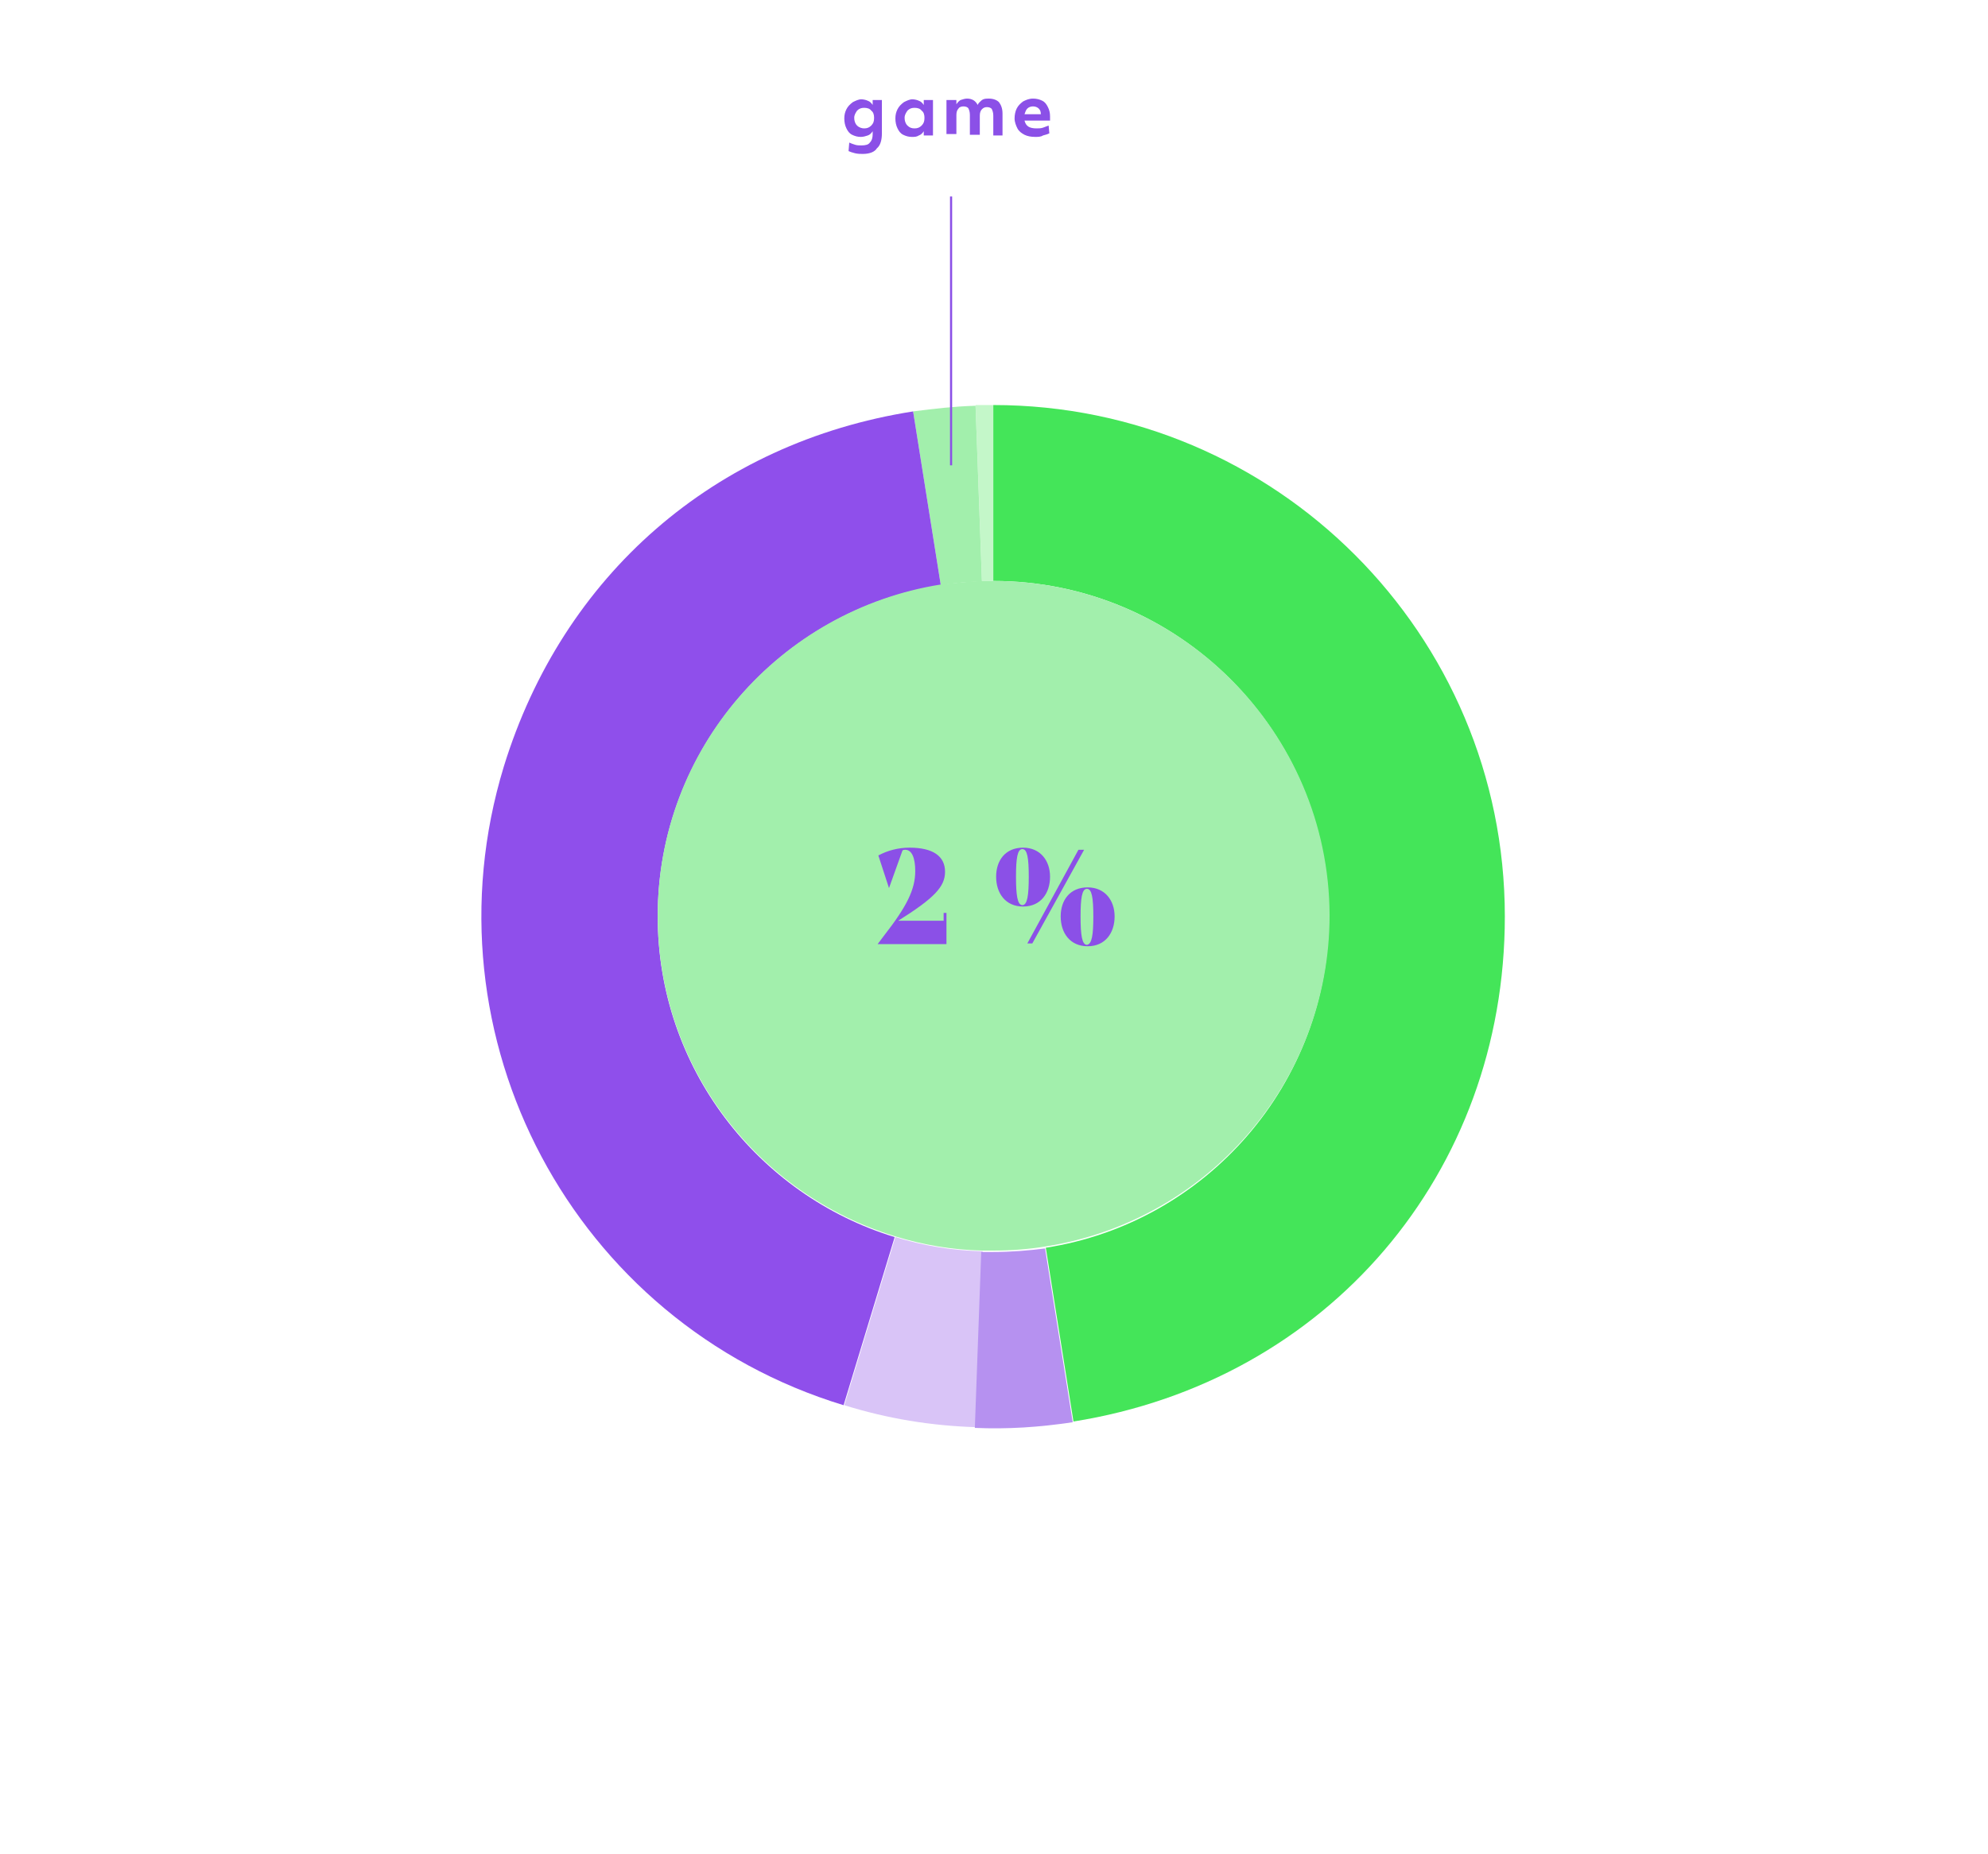
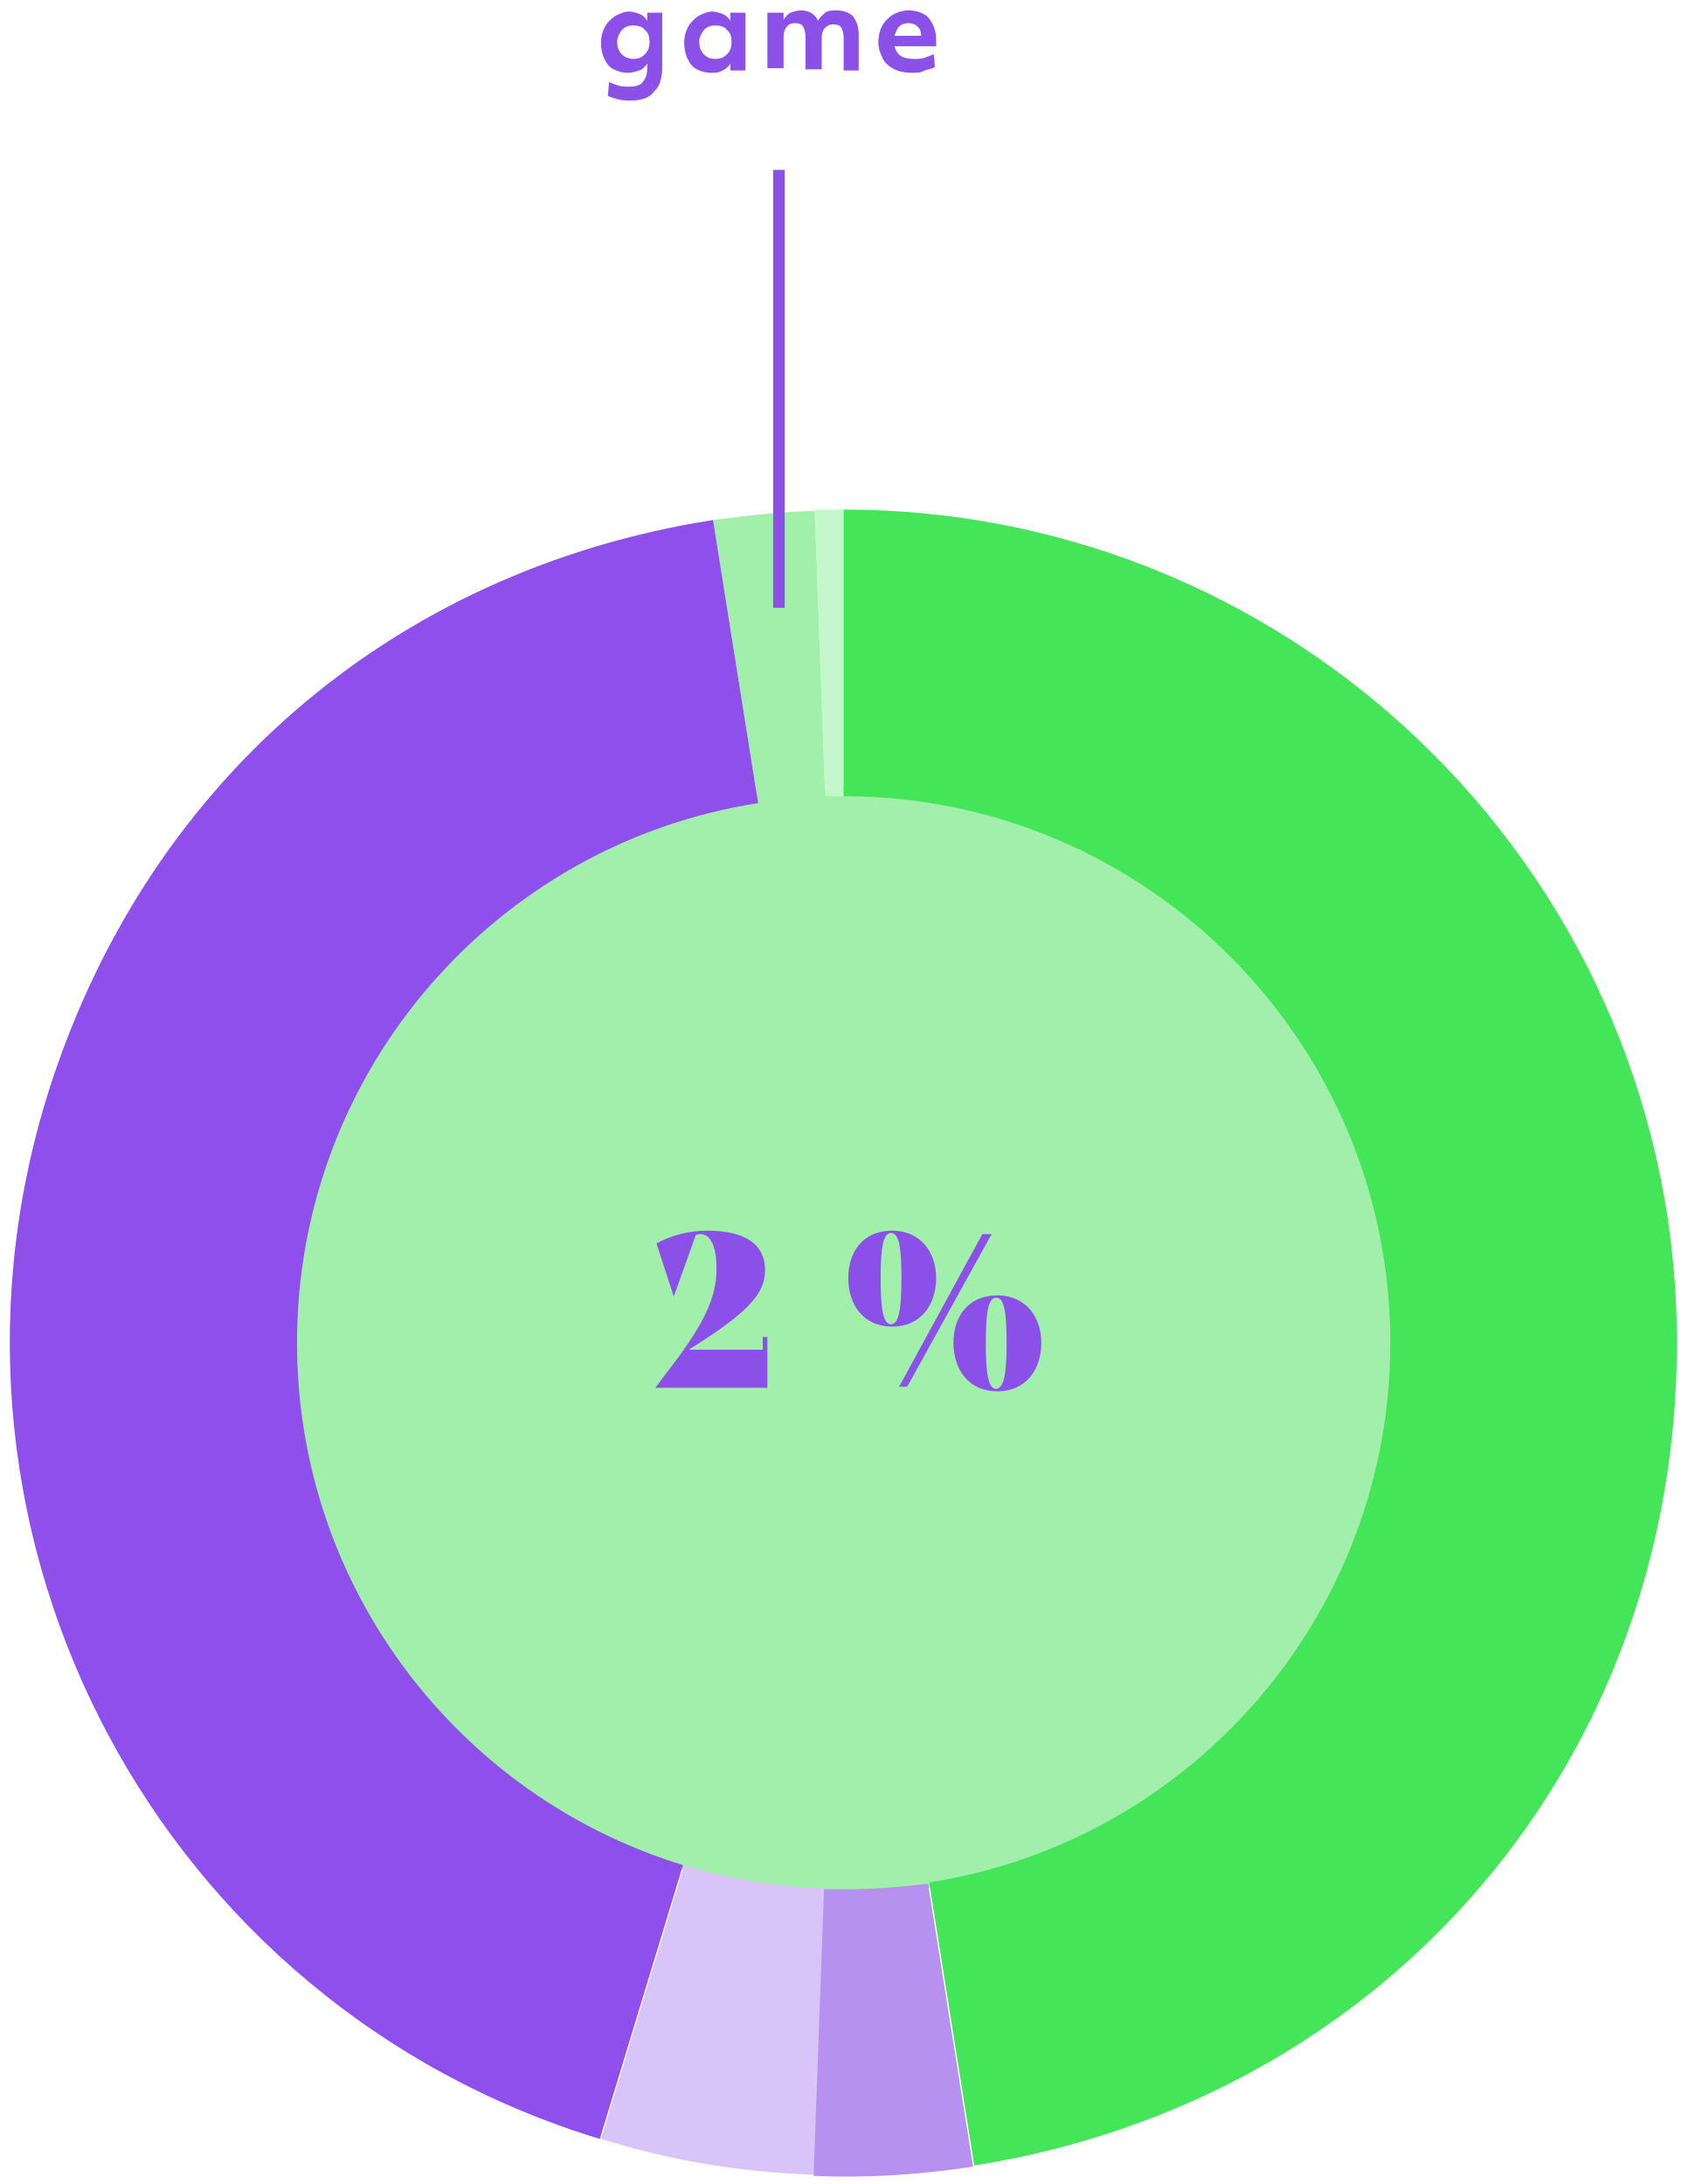
- <svg xmlns="http://www.w3.org/2000/svg" version="1.1" id="Calque_1 third" x="0px" y="0px" viewBox="0 0 280.2 261.3" style="enable-background:new 0 0 280.2 261.3;" xml:space="preserve">
-   <style type="text/css">
- 	.st0{fill:#C4F7C9;}
- 	.st1{fill:#A2EFAC;}
- 	.st2{fill:#8F4FEB;}
- 	.st3{fill:#D9C4F7;}
- 	.st4{fill:#B691F0;}
- 	.st5{fill:#44E559;}
- 	.st6{fill:#8B50E7;}
- </style>
-   <g>
-     <path class="st0" d="M140,81.9V57.1c-0.8,0-1.8,0-2.5,0l0.9,24.8C138.9,81.9,139.5,81.9,140,81.9z" />
-     <path class="st1" d="M138.4,82l-0.9-24.8c-3.1,0.1-5.7,0.4-8.8,0.8l3.9,24.5C134.5,82.2,136.4,82,138.4,82z" />
-     <path class="st2" d="M92.7,129.2c0-23.6,17.3-43.2,39.9-46.7L128.7,58c-28,4.4-49.4,23.1-57.7,50.1c-11.6,38.1,9.8,78.4,47.9,90   l7.2-23.7C106.8,168.5,92.7,150.5,92.7,129.2z" />
-     <path class="st3" d="M126.2,174.4l-7.2,23.7c6.1,1.9,12.2,2.9,18.6,3.1l0.9-24.8C134.1,176.3,130.1,175.6,126.2,174.4z" />
-     <path class="st4" d="M140,176.5c-0.6,0-1.1,0-1.7,0l-0.9,24.8c4.7,0.2,9.1-0.1,13.8-0.8l-3.9-24.5C145,176.3,142.5,176.5,140,176.5   z" />
-     <path class="st5" d="M140,57.1v24.8c26.1,0,47.3,21.2,47.3,47.3c0,23.6-17.3,43.2-39.9,46.7l3.9,24.5c35.8-5.7,60.8-35,60.8-71.2   C212.1,89.4,179.8,57.1,140,57.1z" />
-     <path class="st1" d="M140,81.9c-0.6,0-1.1,0-1.7,0c-1.9,0.1-3.9,0.3-5.7,0.5c-22.6,3.6-39.9,23.1-39.9,46.7   c0,21.3,14.1,39.3,33.5,45.2c3.9,1.2,8,1.9,12.2,2c0.5,0,1.1,0,1.7,0c2.5,0,5-0.2,7.4-0.6c22.6-3.6,39.9-23.1,39.9-46.7   C187.3,103.1,166.1,81.9,140,81.9z" />
-   </g>
-   <g>
-     <g>
-       <path class="st6" d="M121.6,21.7c-0.3,0-0.7,0-1.1-0.1c-0.4-0.1-0.7-0.2-0.9-0.3l0.1-1.2c0.2,0.1,0.5,0.2,0.8,0.3    c0.3,0.1,0.6,0.1,0.9,0.1c0.6,0,1-0.1,1.2-0.4c0.3-0.3,0.4-0.7,0.4-1.2v-0.4c-0.2,0.3-0.4,0.5-0.7,0.6c-0.3,0.1-0.6,0.2-1,0.2    c-0.4,0-0.8-0.1-1.2-0.3c-0.4-0.2-0.6-0.5-0.8-0.9c-0.2-0.4-0.3-0.9-0.3-1.4c0-0.5,0.1-0.9,0.3-1.3c0.2-0.4,0.5-0.7,0.9-1    c0.4-0.2,0.8-0.4,1.2-0.4c0.3,0,0.7,0.1,0.9,0.2c0.3,0.1,0.5,0.3,0.7,0.6l0-0.7h1.3v4.7c0,0.9-0.2,1.7-0.7,2.1    C123.3,21.4,122.6,21.7,121.6,21.7z M121.8,18.1c0.4,0,0.7-0.1,1-0.4c0.3-0.3,0.4-0.6,0.4-1.1c0-0.4-0.1-0.8-0.4-1    c-0.2-0.3-0.6-0.4-1-0.4c-0.4,0-0.7,0.1-1,0.4c-0.2,0.3-0.4,0.6-0.4,1c0,0.4,0.1,0.8,0.4,1.1C121.1,18,121.5,18.1,121.8,18.1z" />
-       <path class="st6" d="M128.5,19.3c-0.4,0-0.8-0.1-1.2-0.3c-0.4-0.2-0.6-0.5-0.8-0.9c-0.2-0.4-0.3-0.9-0.3-1.4    c0-0.5,0.1-0.9,0.3-1.3c0.2-0.4,0.5-0.7,0.9-1c0.4-0.2,0.8-0.4,1.2-0.4c0.3,0,0.7,0.1,0.9,0.2c0.3,0.1,0.5,0.3,0.7,0.6l0-0.7h1.3    v5h-1.3l0-0.6c-0.2,0.3-0.4,0.5-0.7,0.6C129.2,19.3,128.9,19.3,128.5,19.3z M128.9,18.1c0.4,0,0.7-0.1,1-0.4    c0.3-0.3,0.4-0.6,0.4-1.1c0-0.4-0.1-0.8-0.4-1c-0.2-0.3-0.6-0.4-1-0.4c-0.4,0-0.7,0.1-1,0.4c-0.2,0.3-0.4,0.6-0.4,1    c0,0.4,0.1,0.8,0.4,1.1C128.2,18,128.5,18.1,128.9,18.1z" />
-       <path class="st6" d="M133.5,14.1h1.3l0,0.6c0.2-0.3,0.4-0.5,0.6-0.6c0.3-0.1,0.6-0.2,0.9-0.2c0.7,0,1.2,0.3,1.5,0.9    c0.1-0.3,0.4-0.5,0.6-0.7c0.3-0.2,0.6-0.2,1-0.2c0.6,0,1.1,0.2,1.4,0.5c0.3,0.4,0.5,0.9,0.5,1.6v3.1H140v-2.8    c0-0.4-0.1-0.7-0.2-0.9c-0.1-0.2-0.4-0.3-0.7-0.3c-0.3,0-0.5,0.1-0.7,0.3c-0.2,0.2-0.3,0.5-0.3,0.9v2.7h-1.4v-2.8    c0-0.4-0.1-0.7-0.2-0.9c-0.1-0.2-0.4-0.3-0.7-0.3c-0.3,0-0.6,0.1-0.7,0.3c-0.2,0.2-0.3,0.5-0.3,0.9v2.7h-1.4V14.1z" />
-       <path class="st6" d="M145.9,19.3c-0.6,0-1.1-0.1-1.5-0.3c-0.4-0.2-0.8-0.5-1-0.9c-0.2-0.4-0.4-0.9-0.4-1.4c0-0.5,0.1-1,0.3-1.4    c0.2-0.4,0.5-0.7,0.9-1c0.4-0.2,0.8-0.4,1.4-0.4c0.5,0,0.9,0.1,1.3,0.3c0.4,0.2,0.6,0.5,0.8,0.9c0.2,0.4,0.3,0.8,0.3,1.3    c0,0.2,0,0.4,0,0.6h-3.6c0.2,0.8,0.7,1.1,1.7,1.1c0.3,0,0.6,0,0.9-0.1c0.3-0.1,0.5-0.2,0.8-0.3l0.1,1.1c-0.2,0.1-0.5,0.2-0.9,0.3    C146.7,19.3,146.3,19.3,145.9,19.3z M146.7,16.1c0-0.4-0.1-0.6-0.3-0.8c-0.2-0.2-0.5-0.3-0.8-0.3c-0.3,0-0.6,0.1-0.8,0.3    c-0.2,0.2-0.3,0.5-0.4,0.8H146.7z" />
+ <svg xmlns="http://www.w3.org/2000/svg" id="GAME" mobilanim="none" width="146px" height="189px" viewBox="0 0 146 189" version="1.1">
+   <g id="Welcome" stroke="none" stroke-width="1" fill="none" fill-rule="evenodd">
+     <g id="INFOGRAPHIE_2.3" fill-rule="nonzero">
+       <g id="Group" transform="translate(0, 44)">
+         <path d="M73.349,23.9 C72.741,23.9 72.234,23.9 71.626,23.9 C69.7,24.002 67.672,24.205 65.848,24.408 C42.937,28.069 25.4,47.9 25.4,71.9 C25.4,93.561 39.694,111.866 59.36,117.866 C63.313,119.086 67.47,119.798 71.727,119.9 C72.234,119.9 72.842,119.9 73.451,119.9 C75.985,119.9 78.519,119.697 80.952,119.29 C103.863,115.629 121.4,95.798 121.4,71.798 C121.299,45.459 99.808,23.9 73.349,23.9 Z" id="Path" fill="#A2EFAC" />
+         <path d="M73,24.9 L73,0.1 C72.2,0.1 71.2,0.1 70.5,0.1 L71.4,24.9 C71.9,24.9 72.5,24.9 73,24.9 Z" id="Path" fill="#C4F7C9" />
+         <path d="M71.4,25 L70.5,0.2 C67.4,0.3 64.8,0.6 61.7,1 L65.6,25.5 C67.5,25.2 69.4,25 71.4,25 Z" id="Path" fill="#A2EFAC" />
+         <path d="M25.7,72.2 C25.7,48.6 43,29 65.6,25.5 L61.7,1 C33.7,5.4 12.3,24.1 4,51.1 C-7.6,89.2 13.8,129.5 51.9,141.1 L59.1,117.4 C39.8,111.5 25.7,93.5 25.7,72.2 Z" id="Path" fill="#8F4FEB" />
+         <path d="M59.2,117.4 L52,141.1 C58.1,143 64.2,144 70.6,144.2 L71.5,119.4 C67.1,119.3 63.1,118.6 59.2,117.4 Z" id="Path" fill="#D9C4F7" />
+         <path d="M73,119.5 C72.4,119.5 71.9,119.5 71.3,119.5 L70.4,144.3 C75.1,144.5 79.5,144.2 84.2,143.5 L80.3,119 C78,119.3 75.5,119.5 73,119.5 Z" id="Path" fill="#B691F0" />
+         <path d="M73,0.1 L73,24.9 C99.1,24.9 120.3,46.1 120.3,72.2 C120.3,95.8 103,115.4 80.4,118.9 L84.3,143.4 C120.1,137.7 145.1,108.4 145.1,72.2 C145.1,32.4 112.8,0.1 73,0.1 Z" id="Path" fill="#44E559" />
+       </g>
+       <g id="Group" transform="translate(52, 0)" fill="#8B50E7">
+         <path d="M2.6,8.7 C2.3,8.7 1.9,8.7 1.5,8.6 C1.1,8.5 0.8,8.4 0.6,8.3 L0.7,7.1 C0.9,7.2 1.2,7.3 1.5,7.4 C1.8,7.5 2.1,7.5 2.4,7.5 C3,7.5 3.4,7.4 3.6,7.1 C3.9,6.8 4,6.4 4,5.9 L4,5.5 C3.8,5.8 3.6,6 3.3,6.1 C3,6.2 2.7,6.3 2.3,6.3 C1.9,6.3 1.5,6.2 1.1,6 C0.7,5.8 0.5,5.5 0.3,5.1 C0.1,4.7 0,4.2 0,3.7 C0,3.2 0.1,2.8 0.3,2.4 C0.5,2 0.8,1.7 1.2,1.4 C1.6,1.2 2,1 2.4,1 C2.7,1 3.1,1.1 3.3,1.2 C3.6,1.3 3.8,1.5 4,1.8 L4,1.1 L5.3,1.1 L5.3,5.8 C5.3,6.7 5.1,7.5 4.6,7.9 C4.3,8.4 3.6,8.7 2.6,8.7 Z M2.8,5.1 C3.2,5.1 3.5,5 3.8,4.7 C4.1,4.4 4.2,4.1 4.2,3.6 C4.2,3.2 4.1,2.8 3.8,2.6 C3.6,2.3 3.2,2.2 2.8,2.2 C2.4,2.2 2.1,2.3 1.8,2.6 C1.6,2.9 1.4,3.2 1.4,3.6 C1.4,4 1.5,4.4 1.8,4.7 C2.1,5 2.5,5.1 2.8,5.1 Z" id="Shape" />
+         <path d="M9.5,6.3 C9.1,6.3 8.7,6.2 8.3,6 C7.9,5.8 7.7,5.5 7.5,5.1 C7.3,4.7 7.2,4.2 7.2,3.7 C7.2,3.2 7.3,2.8 7.5,2.4 C7.7,2 8,1.7 8.4,1.4 C8.8,1.2 9.2,1 9.6,1 C9.9,1 10.3,1.1 10.5,1.2 C10.8,1.3 11,1.5 11.2,1.8 L11.2,1.1 L12.5,1.1 L12.5,6.1 L11.2,6.1 L11.2,5.5 C11,5.8 10.8,6 10.5,6.1 C10.2,6.3 9.9,6.3 9.5,6.3 Z M9.9,5.1 C10.3,5.1 10.6,5 10.9,4.7 C11.2,4.4 11.3,4.1 11.3,3.6 C11.3,3.2 11.2,2.8 10.9,2.6 C10.7,2.3 10.3,2.2 9.9,2.2 C9.5,2.2 9.2,2.3 8.9,2.6 C8.7,2.9 8.5,3.2 8.5,3.6 C8.5,4 8.6,4.4 8.9,4.7 C9.2,5 9.5,5.1 9.9,5.1 Z" id="Shape" />
+         <path d="M14.5,1.1 L15.8,1.1 L15.8,1.7 C16,1.4 16.2,1.2 16.4,1.1 C16.7,1 17,0.9 17.3,0.9 C18,0.9 18.5,1.2 18.8,1.8 C18.9,1.5 19.2,1.3 19.4,1.1 C19.7,0.9 20,0.9 20.4,0.9 C21,0.9 21.5,1.1 21.8,1.4 C22.1,1.8 22.3,2.3 22.3,3 L22.3,6.1 L21,6.1 L21,3.3 C21,2.9 20.9,2.6 20.8,2.4 C20.7,2.2 20.4,2.1 20.1,2.1 C19.8,2.1 19.6,2.2 19.4,2.4 C19.2,2.6 19.1,2.9 19.1,3.3 L19.1,6 L17.7,6 L17.7,3.2 C17.7,2.8 17.6,2.5 17.5,2.3 C17.4,2.1 17.1,2 16.8,2 C16.5,2 16.2,2.1 16.1,2.3 C15.9,2.5 15.8,2.8 15.8,3.2 L15.8,5.9 L14.4,5.9 L14.4,1.1 L14.5,1.1 Z" id="Path" />
+         <path d="M26.9,6.3 C26.3,6.3 25.8,6.2 25.4,6 C25,5.8 24.6,5.5 24.4,5.1 C24.2,4.7 24,4.2 24,3.7 C24,3.2 24.1,2.7 24.3,2.3 C24.5,1.9 24.8,1.6 25.2,1.3 C25.6,1.1 26,0.9 26.6,0.9 C27.1,0.9 27.5,1 27.9,1.2 C28.3,1.4 28.5,1.7 28.7,2.1 C28.9,2.5 29,2.9 29,3.4 C29,3.6 29,3.8 29,4 L25.4,4 C25.6,4.8 26.1,5.1 27.1,5.1 C27.4,5.1 27.7,5.1 28,5 C28.3,4.9 28.5,4.8 28.8,4.7 L28.9,5.8 C28.7,5.9 28.4,6 28,6.1 C27.7,6.3 27.3,6.3 26.9,6.3 Z M27.7,3.1 C27.7,2.7 27.6,2.5 27.4,2.3 C27.2,2.1 26.9,2 26.6,2 C26.3,2 26,2.1 25.8,2.3 C25.6,2.5 25.5,2.8 25.4,3.1 L27.7,3.1 Z" id="Shape" />
+       </g>
+       <g id="Group" transform="translate(56, 106)" fill="#8B50E7">
+         <path d="M10.4,9.7 L10.4,14.1 L0.7,14.1 L0.7,14.1 L1.6,12.9 C4.8,8.8 6,6.4 6,3.8 C6,1.9 5.5,0.8 4.6,0.8 C4.5,0.8 4.3,0.8 4.2,0.9 L2.3,6.2 L2.3,6.2 L0.8,1.6 C2.1,0.9 3.6,0.5 5.2,0.5 C8.5,0.5 10.2,1.7 10.2,3.9 C10.2,6 8.7,7.6 3.6,10.8 L10,10.8 L10,9.7 L10.4,9.7 L10.4,9.7 Z" id="Path" />
+         <path d="M17.4,4.6 C17.4,2.3 18.7,0.5 21.2,0.5 C23.6,0.5 25,2.3 25,4.6 C25,6.9 23.7,8.8 21.2,8.8 C18.7,8.8 17.4,6.9 17.4,4.6 Z M22,4.6 C22,2 21.8,0.7 21.1,0.7 C20.4,0.7 20.2,2 20.2,4.6 C20.2,7.2 20.4,8.6 21.1,8.6 C21.8,8.6 22,7.2 22,4.6 Z M29,0.8 L29.8,0.8 L22.5,14 L21.8,14 L29,0.8 Z M26.5,10.2 C26.5,7.9 27.8,6.1 30.3,6.1 C32.7,6.1 34.1,7.9 34.1,10.2 C34.1,12.5 32.8,14.4 30.3,14.4 C27.8,14.4 26.5,12.5 26.5,10.2 Z M31.1,10.2 C31.1,7.6 30.9,6.3 30.2,6.3 C29.5,6.3 29.3,7.6 29.3,10.2 C29.3,12.8 29.5,14.2 30.2,14.2 C30.9,14.1 31.1,12.8 31.1,10.2 Z" id="Shape" />
+       </g>
+       <rect id="Rectangle" fill="#8B50E7" x="66.9" y="14.7" width="1" height="37.9" />
    </g>
  </g>
-   <g>
-     <g>
-       <path class="st6" d="M133.4,128.7v4.4h-9.7v0l0.9-1.2c3.2-4.1,4.4-6.5,4.4-9.1c0-1.9-0.5-3-1.4-3c-0.1,0-0.3,0-0.4,0.1l-1.9,5.3h0    l-1.5-4.6c1.3-0.7,2.8-1.1,4.4-1.1c3.3,0,5,1.2,5,3.4c0,2.1-1.5,3.7-6.6,6.9h6.4v-1.1H133.4z" />
-       <path class="st6" d="M140.4,123.6c0-2.3,1.3-4.1,3.8-4.1c2.4,0,3.8,1.8,3.8,4.1c0,2.3-1.3,4.2-3.8,4.2    C141.7,127.8,140.4,125.9,140.4,123.6z M145,123.6c0-2.6-0.2-3.9-0.9-3.9c-0.7,0-0.9,1.3-0.9,3.9c0,2.6,0.2,4,0.9,4    C144.8,127.6,145,126.2,145,123.6z M152,119.8h0.8l-7.3,13.2h-0.7L152,119.8z M149.5,129.2c0-2.3,1.3-4.1,3.8-4.1    c2.4,0,3.8,1.8,3.8,4.1c0,2.3-1.3,4.2-3.8,4.2C150.8,133.4,149.5,131.5,149.5,129.2z M154.1,129.2c0-2.6-0.2-3.9-0.9-3.9    c-0.7,0-0.9,1.3-0.9,3.9c0,2.6,0.2,4,0.9,4C153.9,133.1,154.1,131.8,154.1,129.2z" />
-     </g>
-   </g>
-   <rect x="133.9" y="27.7" class="st6" width="0.3" height="37.9" />
</svg>
